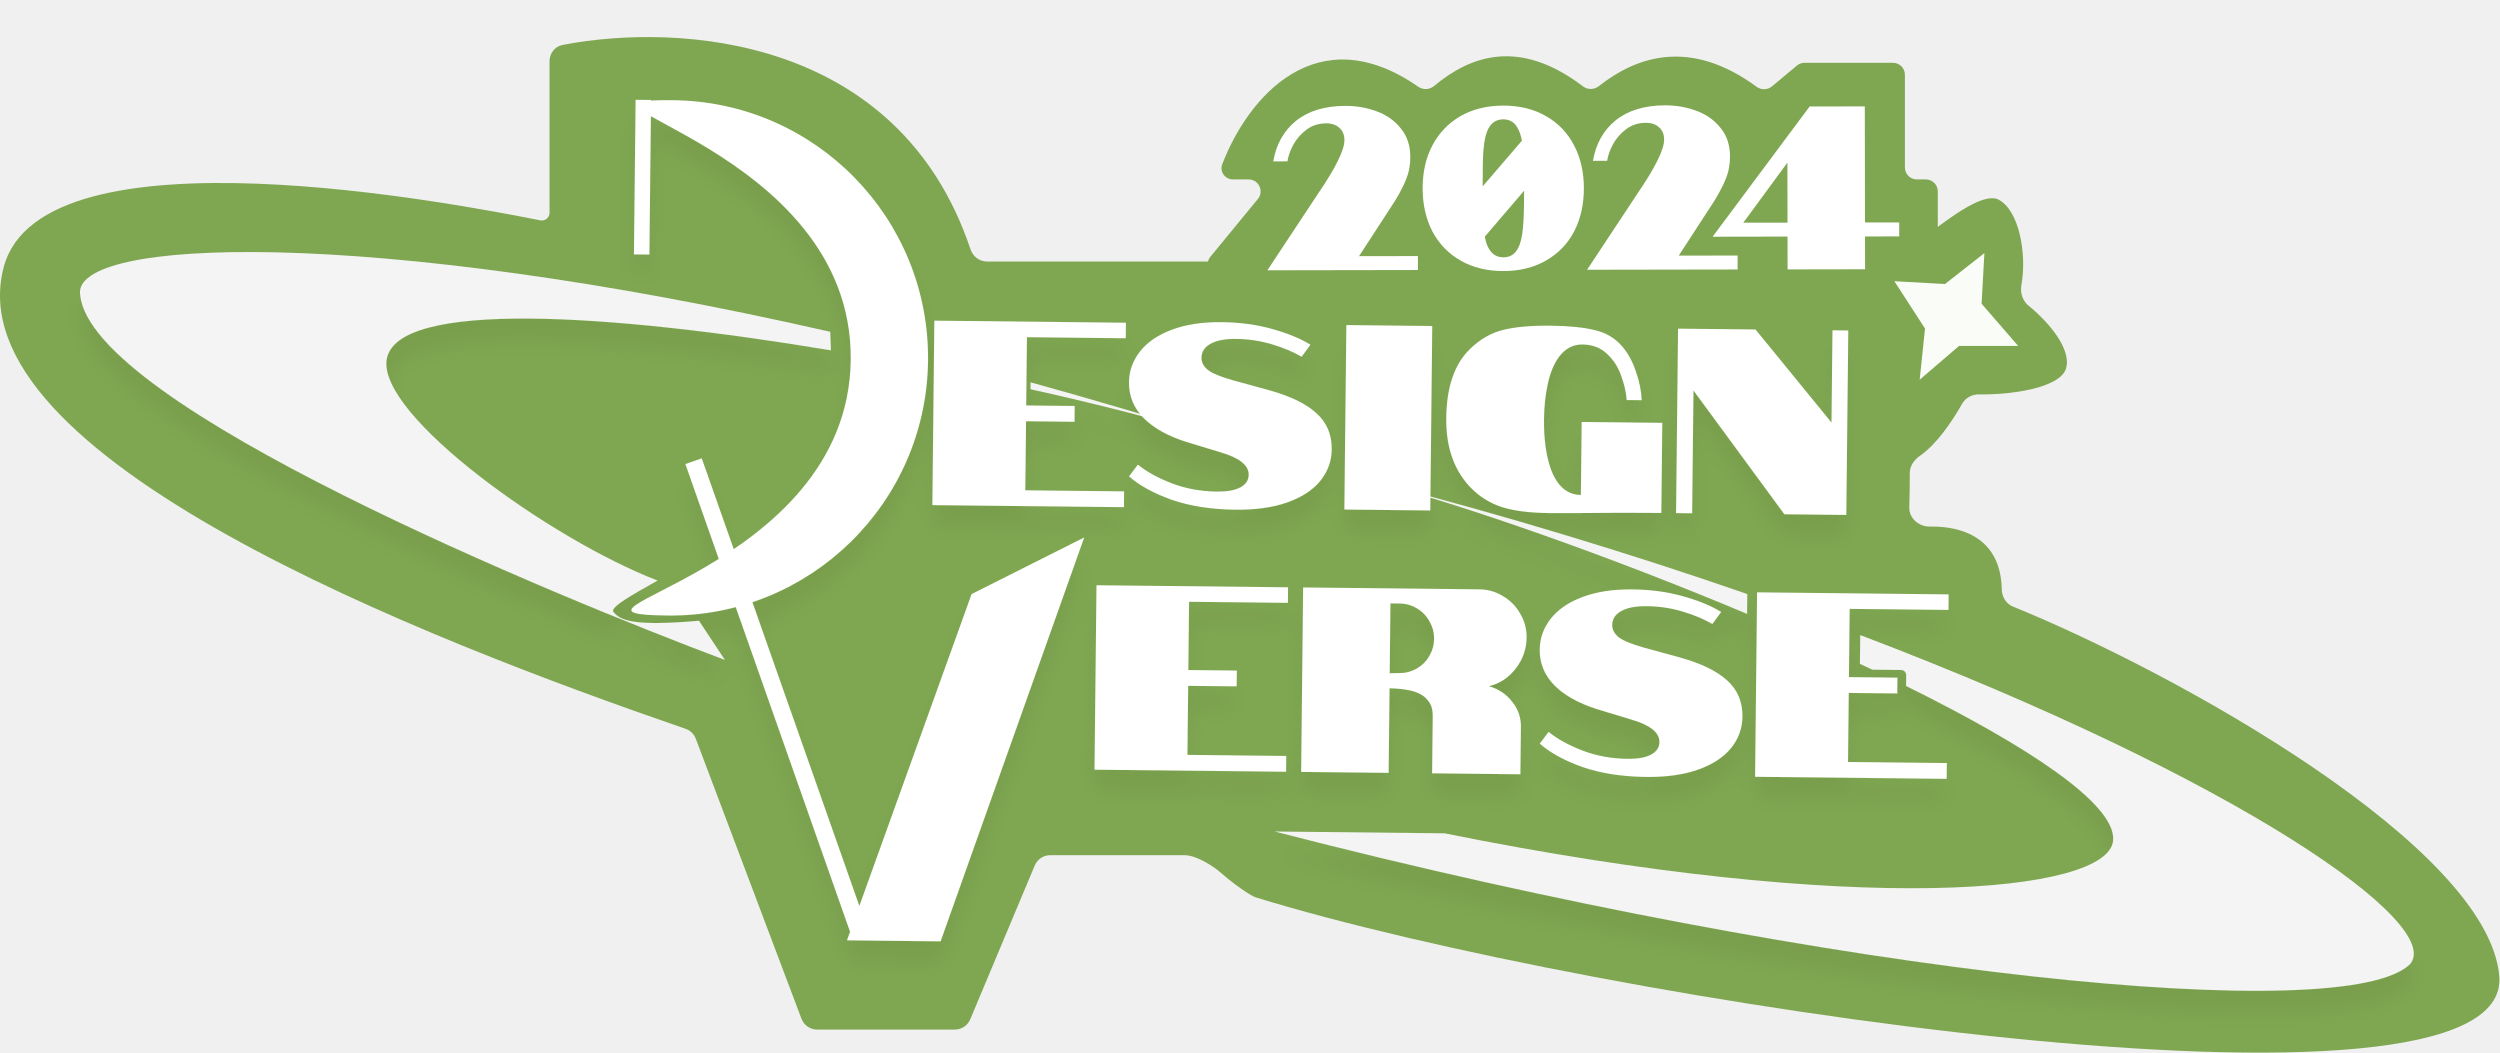
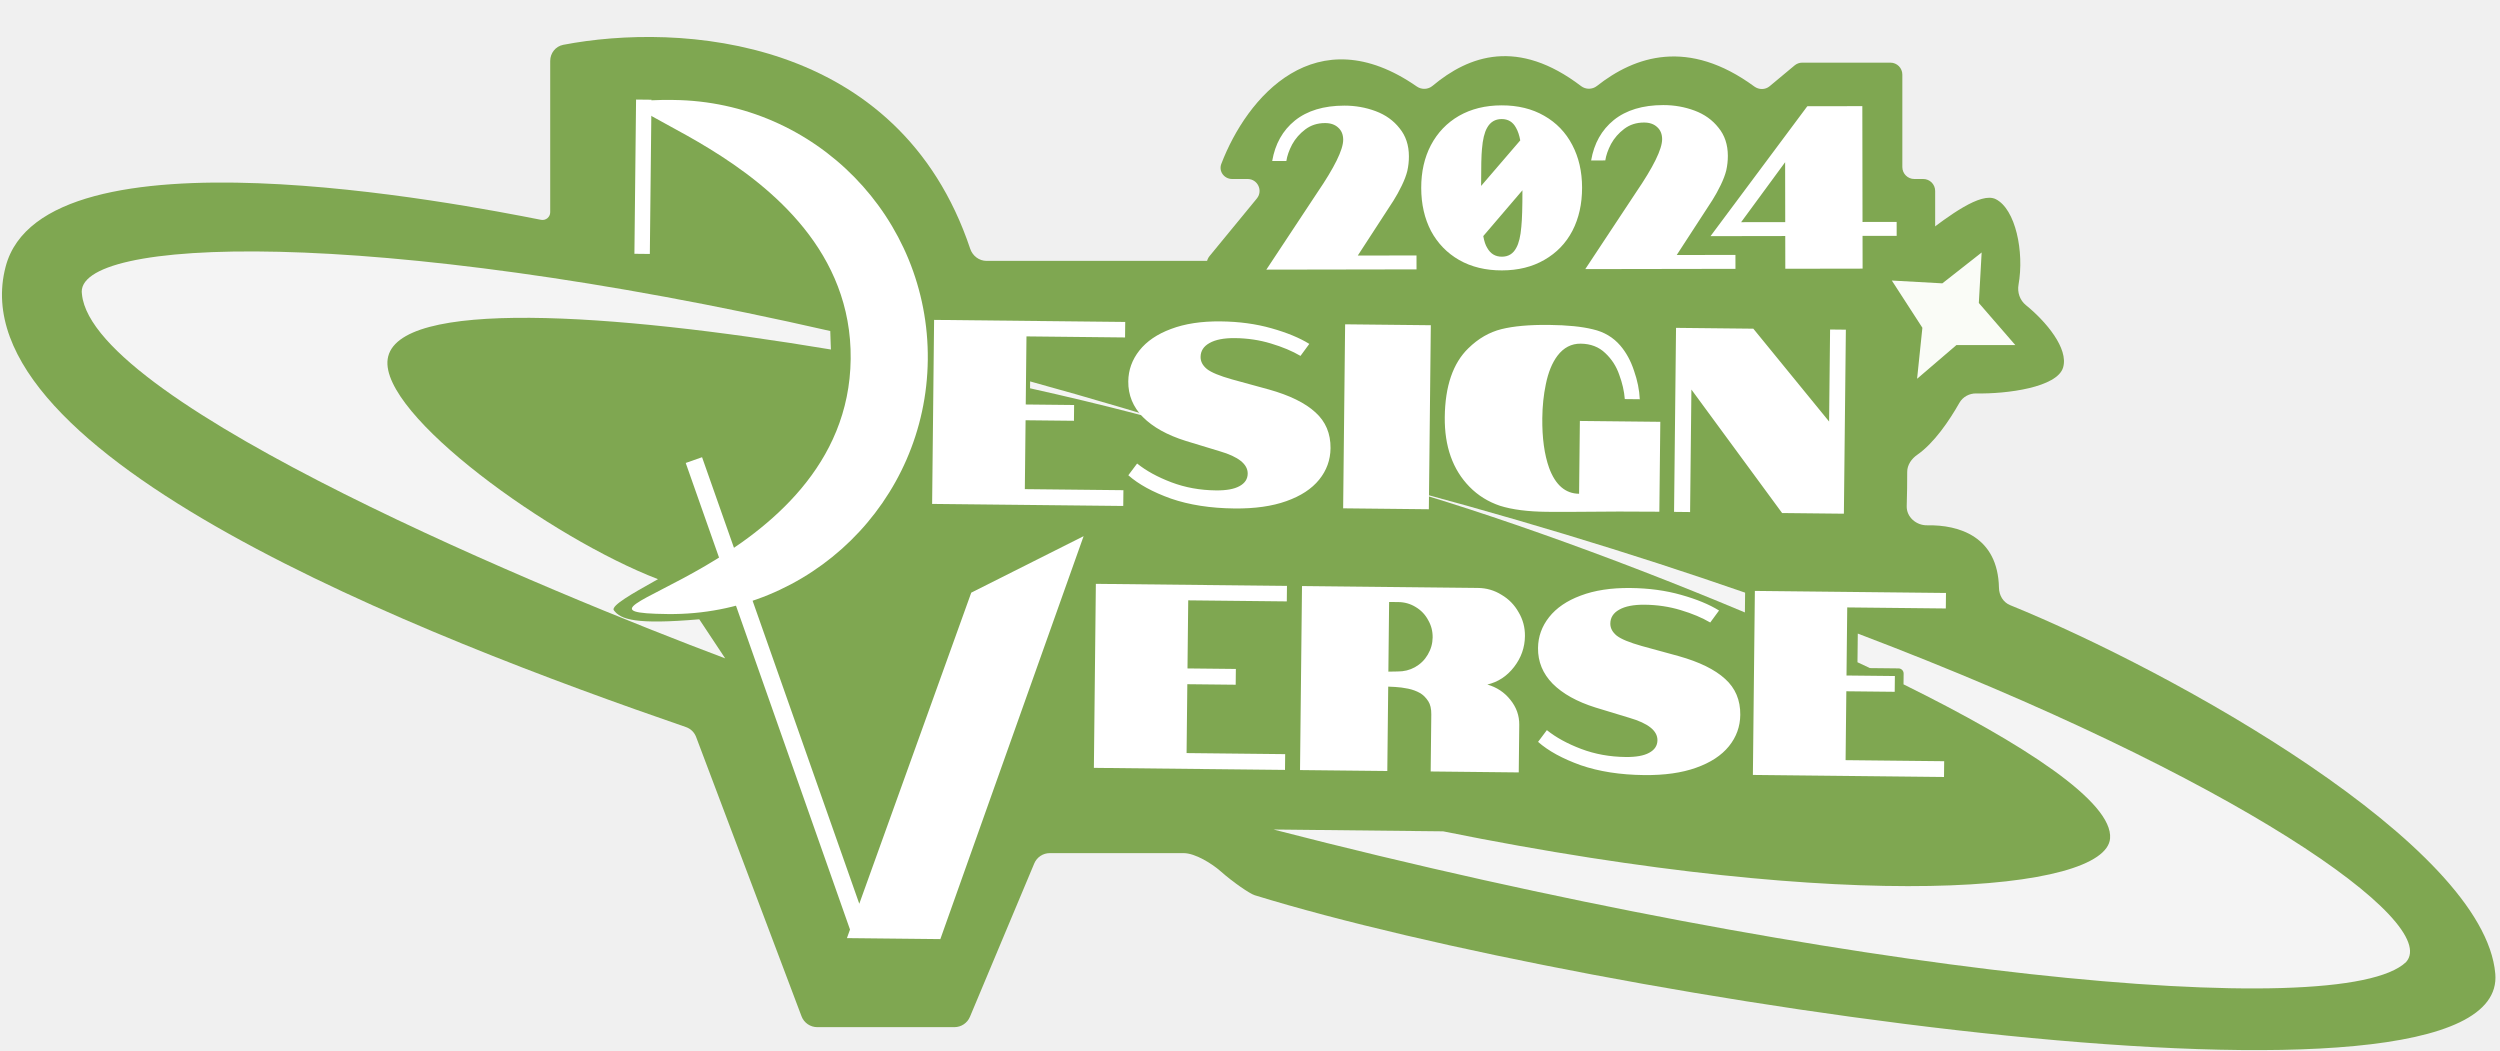
- <svg xmlns="http://www.w3.org/2000/svg" width="418" height="176" viewBox="0 0 418 176" fill="none">
-   <path fill-rule="evenodd" clip-rule="evenodd" d="M90.344 36.841C91.144 36.998 91.883 36.387 91.883 35.573V10.218C91.883 8.904 92.781 7.76 94.071 7.511C113.442 3.779 150.306 5.95 162.275 41.701C162.672 42.885 163.771 43.726 165.02 43.726H304.695C304.885 43.726 305.068 43.698 305.253 43.656C305.746 43.543 306.219 43.326 306.611 43.008C308.661 41.345 312.684 40.041 318.899 40.754C319.629 40.837 320.371 40.664 320.96 40.224C321.364 39.922 321.792 39.597 322.238 39.259C326.239 36.223 331.643 32.122 334.151 33.377C337.472 35.037 338.96 42.192 337.971 47.73C337.746 48.994 338.2 50.322 339.197 51.13C342.579 53.873 346.397 58.413 345.441 61.602C344.446 64.916 336.08 66.041 330.884 65.941C329.729 65.919 328.633 66.511 328.062 67.517C326.361 70.515 323.828 74.258 320.988 76.231C320.031 76.896 319.313 77.932 319.316 79.097C319.321 80.917 319.294 82.825 319.234 84.823C319.179 86.652 320.835 88.075 322.665 88.041C327.985 87.942 334.523 89.903 334.695 98.531C334.72 99.784 335.404 100.952 336.565 101.423C363.982 112.559 416.043 141.533 417.88 163.212C420.232 190.966 266.404 167.445 209.956 150.04C209.12 149.782 206.306 147.851 204.246 146.025C202.805 144.747 199.971 142.984 198.045 142.984H175.611C174.473 142.984 173.447 143.666 173.008 144.715L162.229 170.419C161.789 171.467 160.763 172.15 159.626 172.15H136.642C135.468 172.15 134.416 171.422 134.002 170.324L116.341 123.528C116.044 122.741 115.434 122.135 114.639 121.861C70.937 106.811 -7.768 76.355 0.62 44.667C7.024 20.474 77.162 34.252 90.344 36.841Z" fill="#7FA751" />
-   <g filter="url(#filter0_d_752_1535)">
-     <path fill-rule="evenodd" clip-rule="evenodd" d="M241.539 139.332L213.106 139.027C308.492 163.624 392.209 171.592 402.932 161.232C408.84 154.597 374.747 130.386 311.033 106.187L310.981 110.993C311.679 111.319 312.372 111.645 313.061 111.971L317.864 112.023C318.339 112.028 318.721 112.418 318.716 112.894L318.697 114.696C338.988 124.716 353.839 134.454 353.316 140.532C352.557 149.365 310.757 153.308 241.539 139.332ZM292.113 102.646L292.149 99.329C273.128 92.724 251.946 86.246 228.818 80.26C244.82 84.434 269.175 93.004 292.113 102.646Z" fill="#F4F4F4" />
-     <path fill-rule="evenodd" clip-rule="evenodd" d="M121.208 110.343L116.866 103.794C106.218 104.709 103.698 103.839 102.547 102.28C101.993 101.53 105.806 99.393 109.305 97.432C109.521 97.311 109.736 97.191 109.948 97.071C91.985 90.151 63.324 69.505 64.641 60.188C66.077 50.026 102.096 52.435 138.932 58.578C138.923 58.321 138.911 58.049 138.899 57.765C138.87 57.077 138.837 56.313 138.822 55.479C61.4 37.81 11.796 39.791 13.404 49.326C15.243 67.844 92.886 99.699 121.208 110.343ZM172.317 63.925L172.304 65.078C184.628 67.824 195.698 70.702 203.924 73.294C193.059 69.848 182.509 66.731 172.317 63.925Z" fill="#F4F4F4" />
-     <rect x="106.273" y="16.687" width="2.585" height="25.85" transform="rotate(0.614895 106.273 16.687)" fill="white" />
-     <path d="M163.62 100.364L143.669 155.797L156.249 155.932L178.701 92.784L163.62 100.364Z" fill="white" />
-     <path d="M115.965 77.11L143.669 155.797M143.669 155.797L163.62 100.364L178.701 92.784L156.249 155.932L143.669 155.797Z" stroke="white" stroke-width="2.903" />
-     <path d="M156.223 53.614L188.255 53.958L188.227 56.558L171.704 56.38L171.582 67.792L179.689 67.879L179.661 70.522L171.554 70.435L171.43 81.979L187.952 82.156L187.924 84.8L155.892 84.456L156.223 53.614ZM212.327 65.277C215.812 66.254 218.413 67.531 220.129 69.106C221.846 70.652 222.691 72.659 222.664 75.126C222.643 77.094 222.008 78.85 220.757 80.393C219.507 81.937 217.673 83.136 215.255 83.992C212.866 84.847 209.968 85.257 206.561 85.22C202.537 85.177 198.988 84.625 195.915 83.564C192.871 82.474 190.491 81.17 188.774 79.653L190.249 77.686C191.764 78.907 193.677 79.956 195.988 80.832C198.3 81.709 200.792 82.162 203.465 82.191C205.198 82.209 206.507 81.974 207.394 81.484C208.31 80.994 208.773 80.294 208.782 79.383C208.8 77.797 207.241 76.547 204.108 75.632L198.398 73.896C195.295 72.923 192.9 71.59 191.214 69.897C189.558 68.205 188.742 66.213 188.767 63.922C188.787 62.013 189.408 60.286 190.629 58.743C191.85 57.199 193.611 55.999 195.911 55.142C198.242 54.256 201.022 53.831 204.253 53.865C207.337 53.899 210.168 54.282 212.745 55.014C215.352 55.747 217.473 56.622 219.107 57.638L217.631 59.649C216.259 58.842 214.607 58.148 212.674 57.569C210.771 56.991 208.762 56.69 206.647 56.667C204.796 56.647 203.369 56.926 202.364 57.503C201.388 58.05 200.895 58.824 200.885 59.822C200.876 60.586 201.236 61.265 201.964 61.861C202.693 62.427 204.082 63 206.132 63.58L212.327 65.277ZM225.11 54.354L239.473 54.508L239.142 85.35L224.779 85.195L225.11 54.354ZM241.811 69.912C241.867 64.713 243.186 60.864 245.769 58.365C247.431 56.738 249.279 55.671 251.311 55.164C253.344 54.657 256.005 54.421 259.294 54.456C262.349 54.489 264.8 54.736 266.645 55.196C268.521 55.627 270.053 56.54 271.243 57.933C272.229 59.09 272.993 60.493 273.533 62.144C274.103 63.766 274.424 65.356 274.495 66.913L271.984 66.886C271.881 65.563 271.572 64.209 271.058 62.823C270.574 61.407 269.794 60.194 268.718 59.184C267.642 58.144 266.267 57.616 264.593 57.598C263.036 57.581 261.736 58.257 260.693 59.627C259.799 60.822 259.15 62.416 258.747 64.409C258.376 66.168 258.179 68.06 258.157 70.087C258.122 73.406 258.503 76.186 259.302 78.427C260.358 81.288 262.031 82.731 264.323 82.756L264.454 70.551L277.936 70.696L277.774 85.764C273.544 85.719 268.756 85.726 263.409 85.786L258.958 85.783C255.727 85.748 253.102 85.411 251.081 84.773C249.091 84.105 247.384 83.044 245.96 81.589C243.141 78.709 241.759 74.817 241.811 69.912ZM280.571 54.949L293.525 55.088L306.225 70.647L306.39 55.226L309.034 55.254L308.703 86.096L298.349 85.985L283.148 65.288L282.928 85.82L280.24 85.791L280.571 54.949Z" fill="white" />
-     <path d="M183.333 97.852L215.364 98.195L215.336 100.795L198.814 100.618L198.691 112.029L206.798 112.116L206.77 114.76L198.663 114.673L198.539 126.216L215.061 126.394L215.033 129.037L183.002 128.693L183.333 97.852ZM217.883 98.222L247.359 98.539C248.799 98.554 250.116 98.936 251.313 99.683C252.539 100.401 253.498 101.381 254.19 102.622C254.911 103.834 255.264 105.16 255.249 106.599C255.228 108.509 254.622 110.235 253.43 111.779C252.239 113.324 250.745 114.306 248.948 114.728C250.53 115.185 251.813 116.036 252.798 117.281C253.813 118.525 254.312 119.926 254.296 121.483L254.21 129.458L239.45 129.299L239.553 119.738C239.563 118.798 239.394 118.062 239.048 117.53C238.643 116.908 238.178 116.448 237.652 116.149C237.068 115.819 236.41 115.577 235.677 115.422C234.915 115.267 234.196 115.172 233.521 115.135L232.332 115.078L232.18 129.221L217.552 129.064L217.883 98.222ZM233.902 112.539C234.959 112.551 235.931 112.311 236.818 111.821C237.734 111.302 238.446 110.605 238.955 109.729C239.494 108.824 239.768 107.858 239.779 106.83C239.791 105.772 239.537 104.8 239.017 103.913C238.528 102.997 237.831 102.27 236.926 101.732C236.05 101.194 235.084 100.919 234.026 100.907L232.484 100.891L232.359 112.567L233.902 112.539ZM281 109.96C284.486 110.938 287.086 112.214 288.803 113.789C290.519 115.335 291.364 117.342 291.338 119.809C291.317 121.777 290.681 123.533 289.431 125.077C288.18 126.62 286.346 127.82 283.928 128.675C281.539 129.531 278.641 129.94 275.234 129.904C271.21 129.86 267.661 129.308 264.588 128.247C261.545 127.157 259.165 125.854 257.448 124.337L258.923 122.37C260.437 123.59 262.35 124.639 264.662 125.516C266.973 126.393 269.465 126.845 272.138 126.874C273.871 126.893 275.181 126.657 276.067 126.167C276.983 125.678 277.446 124.977 277.456 124.067C277.473 122.481 275.915 121.23 272.781 120.315L267.071 118.58C263.968 117.606 261.573 116.273 259.888 114.581C258.231 112.888 257.416 110.897 257.44 108.606C257.461 106.696 258.081 104.97 259.302 103.426C260.523 101.882 262.284 100.682 264.585 99.825C266.915 98.94 269.696 98.514 272.927 98.549C276.011 98.582 278.842 98.965 281.419 99.698C284.026 100.431 286.146 101.305 287.78 102.322L286.304 104.333C284.932 103.525 283.28 102.831 281.347 102.253C279.444 101.674 277.435 101.373 275.32 101.351C273.47 101.331 272.042 101.609 271.037 102.186C270.062 102.734 269.569 103.507 269.558 104.506C269.55 105.269 269.91 105.949 270.638 106.544C271.366 107.11 272.755 107.683 274.805 108.263L281 109.96ZM293.783 99.037L325.814 99.381L325.786 101.98L309.264 101.803L309.142 113.215L317.249 113.302L317.22 115.945L309.113 115.858L308.989 127.402L325.512 127.579L325.483 130.223L293.452 129.879L293.783 99.037Z" fill="white" />
-     <path d="M155.166 60.297C154.911 84.09 135.416 103.17 111.623 102.915C87.831 102.66 141.858 95.915 142.242 60.158C142.626 24.401 88.755 16.499 112.548 16.754C136.341 17.009 155.422 36.504 155.166 60.297Z" fill="white" />
-   </g>
-   <path d="M325.206 47.489L316.738 47.019L321.86 54.933L320.972 63.483L327.558 57.838H337.437L331.321 50.782L331.792 42.315L325.206 47.489Z" fill="#FAFCF7" />
-   <path d="M209.465 28.461H216.488C219.297 27.439 218.935 28.887 218.403 29.738L209.465 42.507V48.253H239.473V45.38C248.666 52.276 257.988 48.253 261.499 45.38V48.253H293.103V45.38H295.657V48.253H315.13V42.826H320.557V33.249H315.13V14.415H301.723L293.742 23.353C293.742 22.821 293.167 21.182 290.869 18.884C280.973 10.903 271.396 15.053 270.438 15.692C267.884 15.947 265.117 18.99 264.053 20.48C253.583 10.265 241.601 16.649 236.919 21.119C236.706 20.055 235.067 16.969 231.492 15.692C215.147 10.839 210.103 22.395 209.465 28.461Z" fill="#7FA751" />
-   <path d="M210.314 33.27L202.375 42.935C201.848 43.577 201.772 44.476 202.184 45.197L202.924 46.492C203.28 47.116 203.943 47.5 204.661 47.5H313.298C313.753 47.5 314.193 47.346 314.548 47.062L323.249 40.101C323.724 39.721 324 39.147 324 38.539V32C324 30.895 323.105 30 322 30H320.5C319.395 30 318.5 29.105 318.5 28V12.5C318.5 11.395 317.605 10.5 316.5 10.5H301.724C301.256 10.5 300.803 10.664 300.444 10.964L296.255 14.455C295.524 15.063 294.468 15.067 293.701 14.505C282.602 6.368 273.684 9.388 267.313 14.409C266.54 15.017 265.444 15.028 264.661 14.432C254.071 6.37 245.892 9.265 239.761 14.39C239.016 15.014 237.93 15.058 237.133 14.503C220.199 2.73 208.654 16.233 204.359 27.468C203.882 28.716 204.841 30 206.177 30H208.769C210.458 30 211.387 31.964 210.314 33.27Z" fill="#7FA751" />
-   <path d="M211.908 45.191L220.406 32.338C223.329 28.054 224.79 25.082 224.787 23.422C224.785 22.566 224.512 21.892 223.966 21.401C223.421 20.883 222.681 20.625 221.748 20.626C220.477 20.628 219.375 20.98 218.443 21.682C217.51 22.384 216.772 23.228 216.229 24.215C215.712 25.201 215.39 26.122 215.261 26.979L212.888 26.983C213.376 24.129 214.643 21.87 216.689 20.207C218.761 18.544 221.522 17.709 224.972 17.703C226.813 17.7 228.564 18.008 230.225 18.628C231.886 19.247 233.223 20.205 234.237 21.5C235.277 22.769 235.798 24.337 235.801 26.204C235.803 27.034 235.713 27.852 235.533 28.656C235.353 29.382 235.043 30.2 234.603 31.108C234.164 32.017 233.699 32.861 233.207 33.639L227.232 42.831L237.074 42.814L237.078 45.148L211.908 45.191ZM251.34 17.658C254.064 17.654 256.438 18.233 258.463 19.397C260.514 20.561 262.085 22.192 263.178 24.291C264.271 26.364 264.82 28.749 264.824 31.446C264.829 34.169 264.288 36.582 263.203 38.685C262.117 40.762 260.551 42.385 258.504 43.556C256.483 44.726 254.111 45.314 251.387 45.319C248.664 45.323 246.277 44.744 244.226 43.58C242.201 42.416 240.629 40.798 239.511 38.725C238.418 36.626 237.869 34.215 237.864 31.492C237.86 28.795 238.4 26.408 239.486 24.331C240.598 22.228 242.164 20.592 244.185 19.421C246.232 18.25 248.617 17.663 251.34 17.658ZM248.896 21.436C248.456 22.215 248.173 23.395 248.046 24.978C247.944 25.963 247.896 28.025 247.901 31.164L254.463 23.527C254.306 22.672 254.071 21.972 253.759 21.428C253.238 20.443 252.434 19.952 251.344 19.954C250.255 19.956 249.439 20.45 248.896 21.436ZM253.793 41.541C254.233 40.762 254.516 39.581 254.643 37.999C254.77 36.754 254.832 34.718 254.827 31.891L248.265 39.566C248.422 40.448 248.644 41.109 248.93 41.549C249.476 42.534 250.294 43.025 251.383 43.023C252.473 43.021 253.276 42.527 253.793 41.541ZM265.362 45.1L273.86 32.248C276.783 27.963 278.244 24.991 278.241 23.331C278.239 22.476 277.966 21.802 277.42 21.31C276.875 20.792 276.135 20.534 275.202 20.536C273.931 20.538 272.829 20.89 271.897 21.592C270.964 22.294 270.226 23.138 269.683 24.124C269.166 25.11 268.844 26.032 268.716 26.888L266.342 26.892C266.83 24.038 268.097 21.78 270.143 20.116C272.216 18.453 274.976 17.618 278.426 17.612C280.267 17.609 282.018 17.918 283.679 18.537C285.34 19.157 286.677 20.114 287.691 21.409C288.731 22.678 289.252 24.247 289.255 26.114C289.257 26.944 289.167 27.761 288.987 28.565C288.807 29.292 288.497 30.109 288.058 31.018C287.618 31.926 287.153 32.77 286.661 33.549L280.686 42.74L290.528 42.724L290.532 45.058L265.362 45.1ZM298.876 39.558L286.349 39.579L302.574 17.805L311.794 17.789L311.827 37.202L317.546 37.192L317.549 39.527L311.831 39.536L311.84 45.022L298.885 45.044L298.876 39.558ZM298.872 37.224L298.855 27.187L291.48 37.236L298.872 37.224Z" fill="white" />
-   <defs>
-     <filter id="filter0_d_752_1535" x="9.604" y="16.687" width="397.749" height="156.503" filterUnits="userSpaceOnUse" color-interpolation-filters="sRGB">
-       <feFlood flood-opacity="0" result="BackgroundImageFix" />
-       <feColorMatrix in="SourceAlpha" type="matrix" values="0 0 0 0 0 0 0 0 0 0 0 0 0 0 0 0 0 0 127 0" result="hardAlpha" />
-       <feOffset dy="3.763" />
-       <feGaussianBlur stdDeviation="1.882" />
-       <feComposite in2="hardAlpha" operator="out" />
-       <feColorMatrix type="matrix" values="0 0 0 0 0 0 0 0 0 0 0 0 0 0 0 0 0 0 0.05 0" />
-       <feBlend mode="normal" in2="BackgroundImageFix" result="effect1_dropShadow_752_1535" />
-       <feBlend mode="normal" in="SourceGraphic" in2="effect1_dropShadow_752_1535" result="shape" />
-     </filter>
-   </defs>
+ <svg xmlns="http://www.w3.org/2000/svg" width="419" height="176" viewBox="0 0 419 176" fill="none">
+   <path fill-rule="evenodd" clip-rule="evenodd" d="M90.677 36.841C91.476 36.998 92.215 36.387 92.215 35.573V10.218C92.215 8.904 93.113 7.76 94.403 7.511C113.774 3.779 150.638 5.95 162.608 41.701C163.004 42.885 164.103 43.726 165.352 43.726H305.027C305.217 43.726 305.4 43.698 305.585 43.656V43.656C306.078 43.543 306.551 43.326 306.943 43.008C308.993 41.345 313.016 40.041 319.231 40.754C319.961 40.837 320.703 40.664 321.292 40.224C321.696 39.922 322.124 39.597 322.57 39.259C326.571 36.223 331.975 32.122 334.483 33.377C337.804 35.037 339.292 42.192 338.303 47.73C338.078 48.994 338.532 50.322 339.529 51.13C342.911 53.873 346.729 58.413 345.773 61.602C344.778 64.916 336.412 66.041 331.216 65.941C330.061 65.919 328.965 66.511 328.394 67.517C326.693 70.515 324.16 74.258 321.32 76.231C320.363 76.896 319.645 77.932 319.648 79.097C319.653 80.917 319.626 82.825 319.566 84.823C319.511 86.652 321.167 88.075 322.997 88.041C328.317 87.942 334.855 89.903 335.027 98.531C335.052 99.784 335.736 100.952 336.897 101.423C364.314 112.559 416.375 141.533 418.212 163.212C420.564 190.966 266.736 167.445 210.288 150.04C209.452 149.782 206.638 147.851 204.578 146.025C203.137 144.747 200.303 142.984 198.377 142.984H175.943C174.805 142.984 173.779 143.666 173.34 144.715L162.561 170.419C162.121 171.467 161.095 172.15 159.958 172.15H136.974C135.8 172.15 134.748 171.422 134.334 170.324L116.673 123.528C116.376 122.741 115.766 122.135 114.971 121.861C71.269 106.811 -7.435 76.355 0.952 44.667C7.356 20.474 77.494 34.252 90.677 36.841V36.841Z" fill="#7FA751" />
+   <path fill-rule="evenodd" clip-rule="evenodd" d="M241.871 139.332L213.438 139.027C308.824 163.624 392.541 171.592 403.264 161.232C409.172 154.597 375.079 130.386 311.365 106.187L311.313 110.993C312.011 111.319 312.704 111.645 313.393 111.971L318.196 112.023C318.671 112.028 319.053 112.418 319.048 112.894L319.029 114.696C339.32 124.716 354.171 134.454 353.648 140.532C352.889 149.365 311.089 153.308 241.871 139.332ZM292.445 102.646L292.481 99.329C273.46 92.724 252.278 86.246 229.15 80.26C245.152 84.434 269.507 93.004 292.445 102.646Z" fill="#F4F4F4" />
+   <path fill-rule="evenodd" clip-rule="evenodd" d="M121.54 110.343L117.198 103.794C106.55 104.709 104.03 103.839 102.879 102.28C102.325 101.53 106.138 99.393 109.637 97.432C109.853 97.311 110.068 97.191 110.28 97.071C92.317 90.151 63.656 69.505 64.973 60.188C66.409 50.026 102.428 52.435 139.265 58.578C139.255 58.321 139.243 58.049 139.231 57.765C139.202 57.077 139.169 56.313 139.154 55.479C61.732 37.81 12.128 39.791 13.736 49.326C15.575 67.844 93.218 99.699 121.54 110.343ZM172.649 63.925L172.637 65.078C184.96 67.824 196.03 70.702 204.256 73.294C193.391 69.848 182.841 66.731 172.649 63.925Z" fill="#F4F4F4" />
+   <rect x="106.605" y="16.687" width="2.585" height="25.85" transform="rotate(0.614895 106.605 16.687)" fill="white" />
+   <path d="M163.952 100.364L144.001 155.797L156.581 155.932L179.033 92.784L163.952 100.364Z" fill="white" />
+   <path d="M116.297 77.11L144.001 155.797M144.001 155.797L163.952 100.364L179.033 92.784L156.581 155.932L144.001 155.797Z" stroke="white" stroke-width="2.903" />
+   <path d="M156.555 53.614L188.587 53.958L188.559 56.558L172.037 56.38L171.914 67.792L180.021 67.879L179.993 70.522L171.886 70.435L171.762 81.979L188.284 82.156L188.256 84.8L156.224 84.456L156.555 53.614ZM212.659 65.277C216.144 66.254 218.745 67.531 220.461 69.106C222.178 70.652 223.023 72.659 222.997 75.126C222.975 77.094 222.34 78.85 221.089 80.393C219.839 81.937 218.005 83.136 215.587 83.992C213.198 84.847 210.3 85.257 206.893 85.22C202.869 85.177 199.32 84.625 196.247 83.564C193.203 82.474 190.823 81.17 189.106 79.653L190.581 77.686C192.096 78.907 194.009 79.956 196.32 80.832C198.632 81.709 201.124 82.162 203.797 82.191C205.53 82.209 206.839 81.974 207.726 81.484C208.642 80.994 209.105 80.294 209.115 79.383C209.132 77.797 207.573 76.547 204.44 75.632L198.73 73.896C195.627 72.923 193.232 71.59 191.546 69.897C189.89 68.205 189.074 66.213 189.099 63.922C189.119 62.013 189.74 60.286 190.961 58.743C192.182 57.199 193.943 55.999 196.243 55.142C198.574 54.256 201.354 53.831 204.585 53.865C207.67 53.899 210.5 54.282 213.077 55.014C215.684 55.747 217.805 56.622 219.439 57.638L217.963 59.649C216.591 58.842 214.939 58.148 213.006 57.569C211.103 56.991 209.094 56.69 206.979 56.667C205.128 56.647 203.701 56.926 202.696 57.503C201.72 58.05 201.227 58.824 201.217 59.822C201.208 60.586 201.568 61.265 202.296 61.861C203.025 62.427 204.414 63 206.464 63.58L212.659 65.277ZM225.442 54.354L239.805 54.508L239.474 85.35L225.111 85.195L225.442 54.354ZM242.143 69.912C242.199 64.713 243.518 60.864 246.101 58.365C247.763 56.738 249.611 55.671 251.643 55.164C253.676 54.657 256.337 54.421 259.626 54.456C262.681 54.489 265.132 54.736 266.977 55.196C268.853 55.627 270.385 56.54 271.575 57.933C272.561 59.09 273.325 60.493 273.865 62.144C274.435 63.766 274.756 65.356 274.827 66.913L272.316 66.886C272.213 65.563 271.904 64.209 271.39 62.823C270.906 61.407 270.126 60.194 269.05 59.184C267.974 58.144 266.599 57.616 264.925 57.598C263.368 57.581 262.068 58.257 261.025 59.627C260.131 60.822 259.482 62.416 259.079 64.409C258.708 66.168 258.511 68.06 258.489 70.087C258.454 73.406 258.835 76.186 259.634 78.427C260.69 81.288 262.363 82.731 264.655 82.756L264.786 70.551L278.268 70.696L278.106 85.764C273.876 85.719 269.088 85.726 263.741 85.786L259.29 85.783C256.059 85.748 253.434 85.411 251.414 84.773C249.423 84.105 247.716 83.044 246.292 81.589C243.474 78.709 242.091 74.817 242.143 69.912ZM280.903 54.949L293.857 55.088L306.557 70.647L306.722 55.226L309.366 55.254L309.035 86.096L298.681 85.985L283.48 65.288L283.26 85.82L280.572 85.791L280.903 54.949Z" fill="white" />
+   <path d="M183.665 97.852L215.696 98.195L215.668 100.795L199.146 100.618L199.023 112.029L207.13 112.116L207.102 114.76L198.995 114.673L198.871 126.216L215.394 126.394L215.365 129.037L183.334 128.693L183.665 97.852ZM218.215 98.222L247.691 98.539C249.131 98.554 250.448 98.936 251.645 99.683C252.871 100.401 253.83 101.381 254.522 102.622C255.243 103.834 255.596 105.16 255.581 106.599C255.56 108.509 254.954 110.235 253.762 111.779C252.571 113.324 251.077 114.306 249.28 114.728C250.862 115.185 252.145 116.036 253.131 117.281C254.145 118.525 254.644 119.926 254.628 121.483L254.542 129.458L239.782 129.299L239.885 119.738C239.895 118.798 239.726 118.062 239.38 117.53C238.975 116.908 238.51 116.448 237.984 116.149C237.4 115.819 236.742 115.577 236.009 115.422C235.247 115.267 234.528 115.172 233.853 115.135L232.664 115.078L232.512 129.221L217.884 129.064L218.215 98.222ZM234.234 112.539C235.291 112.551 236.263 112.311 237.15 111.821C238.066 111.302 238.778 110.605 239.287 109.729C239.826 108.824 240.1 107.858 240.111 106.83C240.123 105.772 239.869 104.8 239.35 103.913C238.86 102.997 238.163 102.27 237.258 101.732C236.382 101.194 235.416 100.919 234.358 100.907L232.816 100.891L232.691 112.567L234.234 112.539ZM281.332 109.96C284.818 110.938 287.418 112.214 289.135 113.789C290.851 115.335 291.696 117.342 291.67 119.809C291.649 121.777 291.013 123.533 289.763 125.077C288.512 126.62 286.678 127.82 284.26 128.675C281.871 129.531 278.973 129.94 275.566 129.904C271.542 129.86 267.993 129.308 264.92 128.247C261.877 127.157 259.497 125.854 257.78 124.337L259.255 122.37C260.769 123.59 262.682 124.639 264.994 125.516C267.305 126.393 269.797 126.845 272.47 126.874C274.203 126.893 275.513 126.657 276.399 126.167C277.315 125.678 277.778 124.977 277.788 124.067C277.805 122.481 276.247 121.23 273.113 120.315L267.404 118.58C264.3 117.606 261.905 116.273 260.22 114.581C258.564 112.888 257.748 110.897 257.772 108.606C257.793 106.696 258.413 104.97 259.634 103.426C260.856 101.882 262.616 100.682 264.917 99.825C267.247 98.94 270.028 98.514 273.259 98.549C276.343 98.582 279.174 98.965 281.751 99.698C284.358 100.431 286.478 101.305 288.112 102.322L286.636 104.333C285.264 103.525 283.612 102.831 281.679 102.253C279.776 101.674 277.767 101.373 275.652 101.351C273.802 101.331 272.374 101.609 271.369 102.186C270.394 102.734 269.901 103.507 269.89 104.506C269.882 105.269 270.242 105.949 270.97 106.544C271.698 107.11 273.087 107.683 275.137 108.263L281.332 109.96ZM294.115 99.037L326.146 99.381L326.119 101.98L309.596 101.803L309.474 113.215L317.581 113.302L317.552 115.945L309.445 115.858L309.321 127.402L325.844 127.579L325.815 130.223L293.784 129.879L294.115 99.037Z" fill="white" />
+   <path d="M155.498 60.297C155.243 84.09 135.748 103.17 111.955 102.915C88.162 102.66 142.19 95.915 142.574 60.158C142.958 24.401 89.087 16.499 112.88 16.754C136.673 17.009 155.754 36.504 155.498 60.297Z" fill="white" />
+   <path d="M325.538 47.489L317.07 47.019L322.192 54.933L321.304 63.483L327.89 57.838H337.769L331.653 50.782L332.124 42.315L325.538 47.489Z" fill="#FAFCF7" />
+   <path d="M209.797 28.461H216.82C219.629 27.439 219.267 28.887 218.735 29.738L209.797 42.507V48.253H239.805V45.38C248.998 52.276 258.32 48.253 261.832 45.38V48.253H293.435V45.38H295.989V48.253H315.462V42.826H320.889V33.249H315.462V14.415H302.055L294.074 23.353C294.074 22.821 293.499 21.182 291.201 18.884C281.305 10.903 271.728 15.053 270.77 15.692C268.216 15.947 265.449 18.99 264.385 20.48C253.915 10.265 241.933 16.649 237.251 21.119C237.038 20.055 235.399 16.969 231.824 15.692C215.479 10.839 210.435 22.395 209.797 28.461Z" fill="#7FA751" />
+   <path d="M210.646 33.27L202.707 42.935C202.18 43.577 202.104 44.476 202.516 45.197L203.256 46.492C203.612 47.116 204.275 47.5 204.993 47.5H313.63C314.085 47.5 314.525 47.346 314.88 47.062L323.581 40.101C324.056 39.721 324.332 39.147 324.332 38.539V32C324.332 30.895 323.437 30 322.332 30H320.832C319.727 30 318.832 29.105 318.832 28V12.5C318.832 11.395 317.937 10.5 316.832 10.5H302.056C301.588 10.5 301.135 10.664 300.776 10.964L296.587 14.455C295.856 15.063 294.8 15.067 294.034 14.505C282.935 6.368 274.016 9.388 267.645 14.409C266.873 15.017 265.776 15.028 264.993 14.432C254.403 6.37 246.224 9.265 240.093 14.39C239.348 15.014 238.263 15.058 237.465 14.503C220.531 2.73 208.986 16.233 204.691 27.468C204.214 28.716 205.173 30 206.509 30H209.101C210.79 30 211.719 31.964 210.646 33.27Z" fill="#7FA751" />
+   <path d="M212.24 45.191L220.738 32.338C223.661 28.054 225.122 25.082 225.119 23.422C225.117 22.566 224.844 21.892 224.298 21.401C223.753 20.883 223.013 20.625 222.08 20.626C220.809 20.628 219.707 20.98 218.775 21.682C217.842 22.384 217.104 23.228 216.561 24.215C216.044 25.201 215.722 26.122 215.594 26.979L213.22 26.983C213.708 24.129 214.975 21.87 217.021 20.207C219.093 18.544 221.854 17.709 225.304 17.703C227.145 17.7 228.896 18.008 230.557 18.628C232.218 19.247 233.555 20.205 234.569 21.5C235.609 22.769 236.13 24.337 236.133 26.204C236.135 27.034 236.045 27.852 235.865 28.656C235.685 29.382 235.375 30.2 234.936 31.108C234.496 32.017 234.031 32.861 233.539 33.639L227.564 42.831L237.406 42.814L237.41 45.148L212.24 45.191ZM251.672 17.658C254.396 17.654 256.77 18.233 258.795 19.397C260.846 20.561 262.418 22.192 263.51 24.291C264.603 26.364 265.152 28.749 265.156 31.446C265.161 34.169 264.62 36.582 263.535 38.685C262.449 40.762 260.883 42.385 258.836 43.556C256.815 44.726 254.443 45.314 251.719 45.319C248.996 45.323 246.609 44.744 244.558 43.58C242.533 42.416 240.961 40.798 239.843 38.725C238.75 36.626 238.201 34.215 238.196 31.492C238.192 28.795 238.732 26.408 239.818 24.331C240.93 22.228 242.496 20.592 244.517 19.421C246.564 18.25 248.949 17.663 251.672 17.658ZM249.228 21.436C248.788 22.215 248.505 23.395 248.378 24.978C248.276 25.963 248.228 28.025 248.233 31.164L254.795 23.527C254.638 22.672 254.403 21.972 254.091 21.428C253.57 20.443 252.766 19.952 251.676 19.954C250.587 19.956 249.771 20.45 249.228 21.436ZM254.125 41.541C254.565 40.762 254.848 39.581 254.975 37.999C255.102 36.754 255.164 34.718 255.159 31.891L248.597 39.566C248.754 40.448 248.976 41.109 249.262 41.549C249.808 42.534 250.626 43.025 251.715 43.023C252.805 43.021 253.608 42.527 254.125 41.541ZM265.694 45.1L274.192 32.248C277.115 27.963 278.576 24.991 278.573 23.331C278.571 22.476 278.298 21.802 277.752 21.31C277.207 20.792 276.467 20.534 275.534 20.536C274.263 20.538 273.161 20.89 272.229 21.592C271.296 22.294 270.558 23.138 270.015 24.124C269.498 25.11 269.176 26.032 269.048 26.888L266.674 26.892C267.162 24.038 268.429 21.78 270.476 20.116C272.548 18.453 275.308 17.618 278.758 17.612C280.599 17.609 282.35 17.918 284.011 18.537C285.672 19.157 287.009 20.114 288.023 21.409C289.063 22.678 289.584 24.247 289.587 26.114C289.589 26.944 289.499 27.761 289.319 28.565C289.139 29.292 288.829 30.109 288.39 31.018C287.95 31.926 287.485 32.77 286.993 33.549L281.018 42.74L290.86 42.724L290.864 45.058L265.694 45.1ZM299.208 39.558L286.681 39.579L302.906 17.805L312.126 17.789L312.159 37.202L317.878 37.192L317.882 39.527L312.163 39.536L312.172 45.022L299.217 45.044L299.208 39.558ZM299.204 37.224L299.187 27.187L291.812 37.236L299.204 37.224Z" fill="white" />
</svg>
